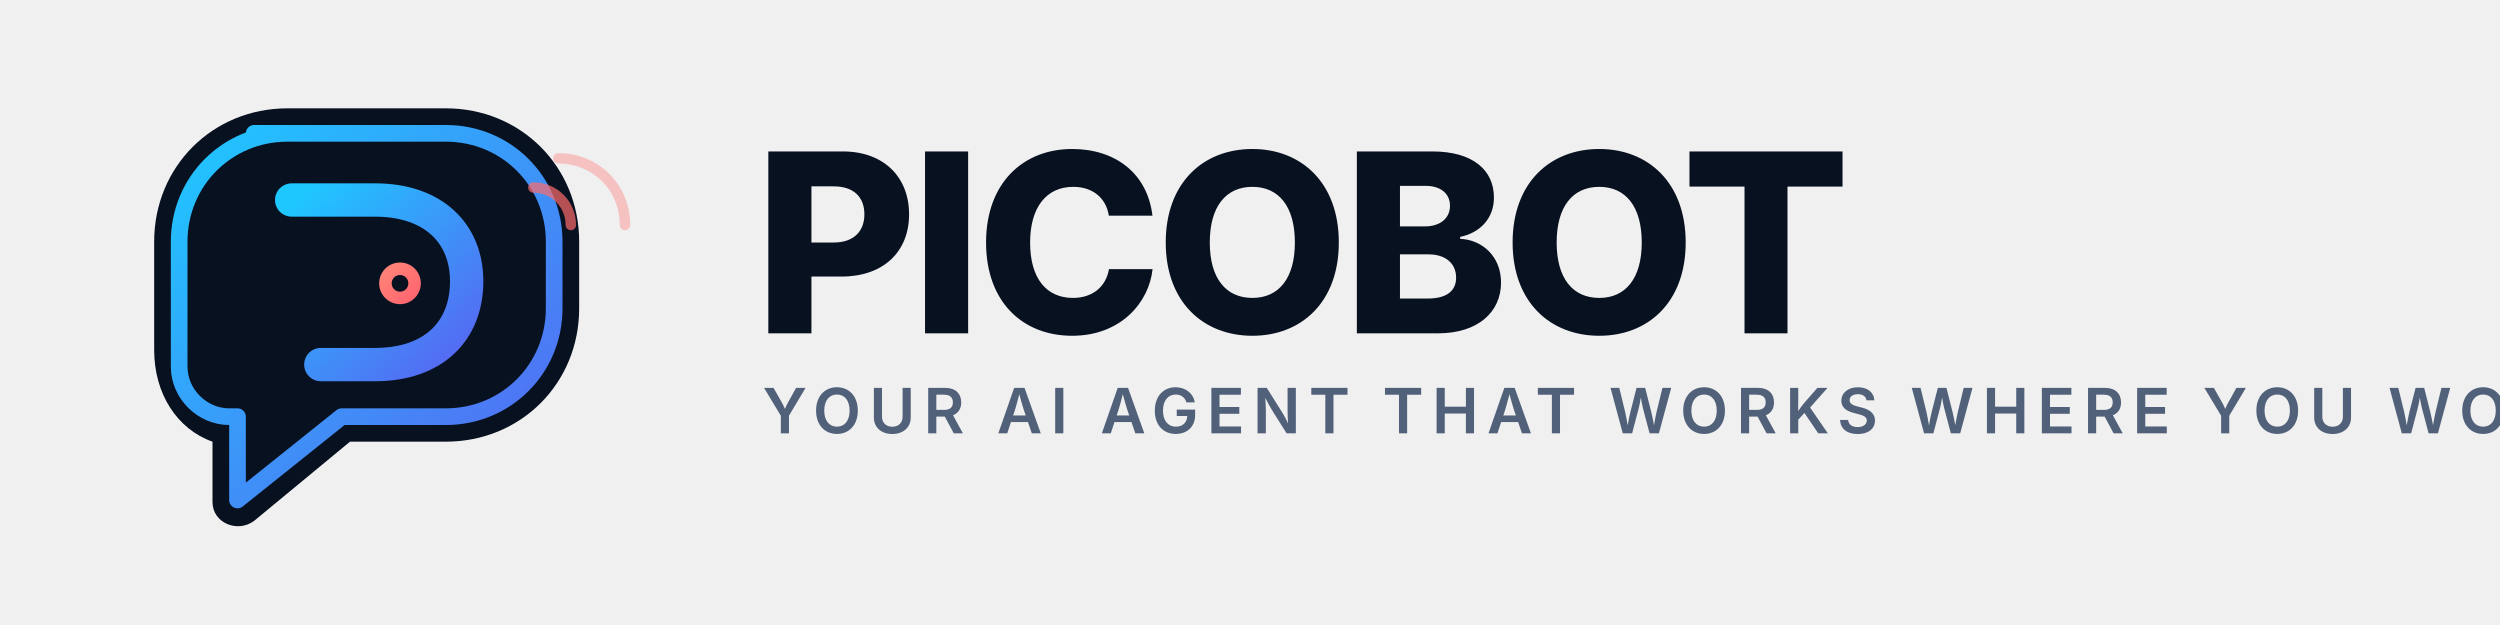
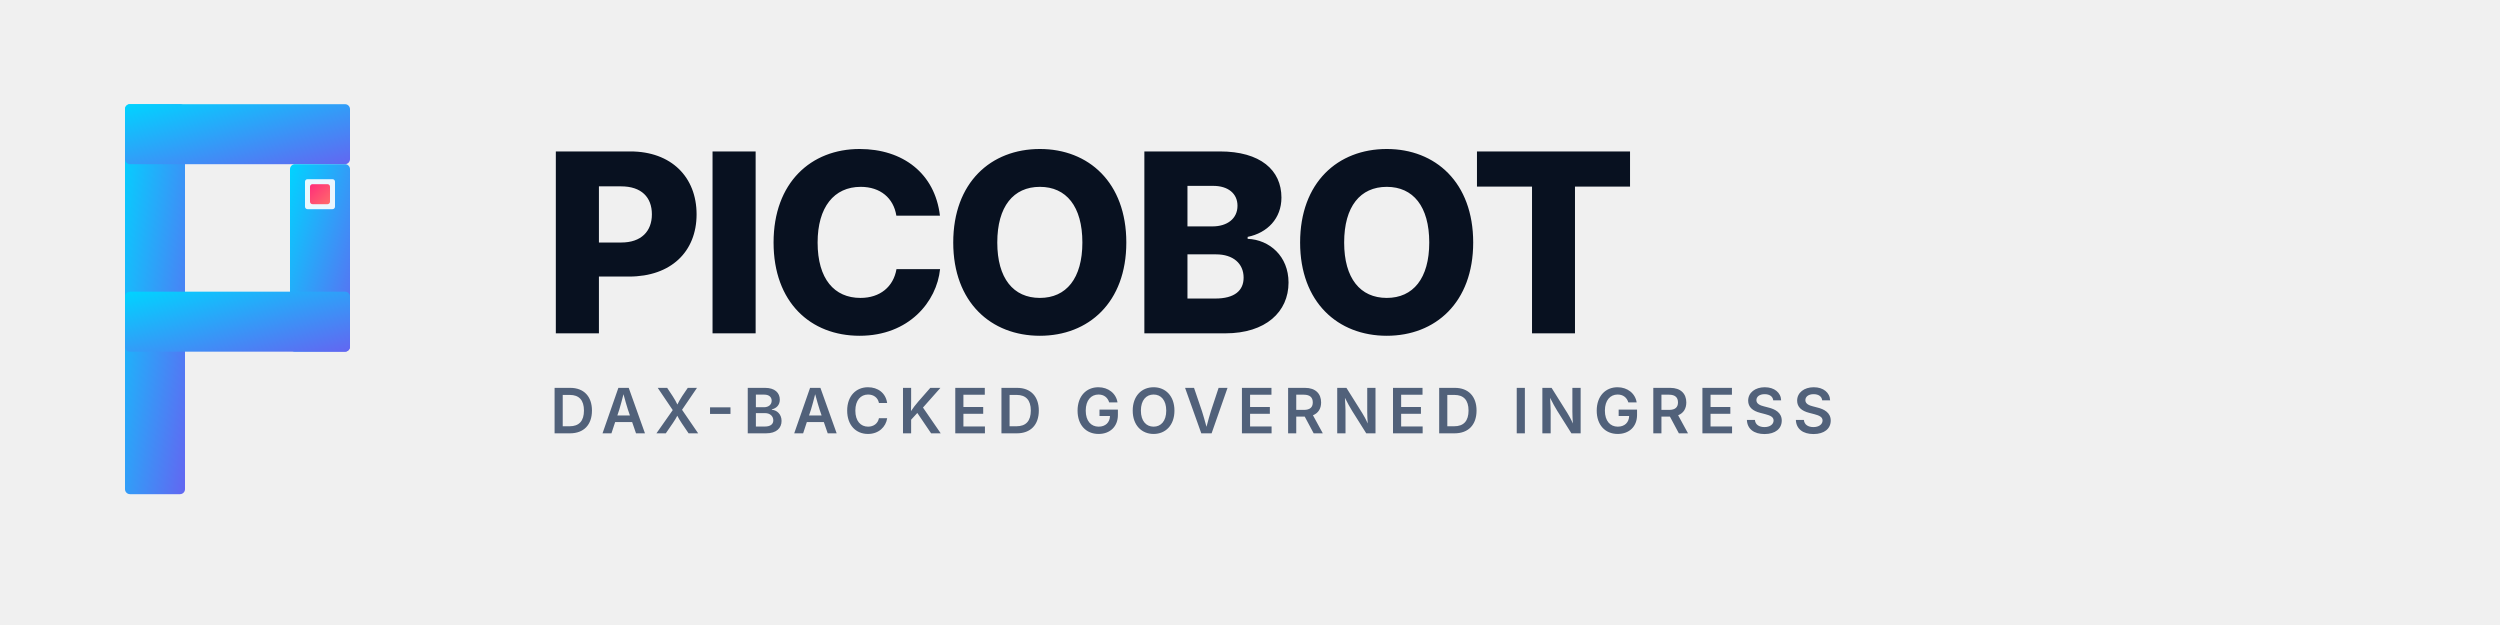
<svg xmlns="http://www.w3.org/2000/svg" width="1200" height="300" viewBox="0 0 1200 300">
  <defs>
-     <linearGradient id="signal" x1="0%" y1="0%" x2="100%" y2="100%">
-       <stop offset="0%" stop-color="#1EC8FF" />
-       <stop offset="100%" stop-color="#5865F2" />
+     <linearGradient id="primary-grad" x1="0%" y1="0%" x2="100%" y2="100%">
+       <stop offset="0%" stop-color="#00D4FF" />
+       <stop offset="100%" stop-color="#6366F1" />
    </linearGradient>
-     <linearGradient id="core" x1="0%" y1="0%" x2="100%" y2="100%">
-       <stop offset="0%" stop-color="#FF8A7A" />
-       <stop offset="100%" stop-color="#FF5F6D" />
+     <linearGradient id="accent-grad" x1="0%" y1="0%" x2="100%" y2="100%">
+       <stop offset="0%" stop-color="#FF2D7A" />
+       <stop offset="100%" stop-color="#FF6B6B" />
    </linearGradient>
  </defs>
-   <g transform="translate(74,52)">
-     <path d="M48 0h92c36 0 64 28 64 64v32c0 36-28 64-64 64H94l-46 38c-8 6-20 1-20-9v-29C11 154 0 137 0 116V64C0 28 28 0 64 0h-16z" fill="#081120" />
-     <path d="M48 12h92c29 0 52 23 52 52v32c0 29-23 52-52 52H90l-50 40v-40H36c-13 0-24-11-24-24V64c0-29 23-52 52-52h-16z" fill="none" stroke="url(#signal)" stroke-width="8" stroke-linejoin="round" />
-     <path d="M66 44v78" fill="none" stroke="url(#signal)" stroke-width="16" stroke-linecap="round" />
-     <path d="M66 44h40c28 0 44 16 44 39 0 24-16 40-44 40H80" fill="none" stroke="url(#signal)" stroke-width="16" stroke-linecap="round" stroke-linejoin="round" />
-     <circle cx="118" cy="84" r="10" fill="url(#core)" />
-     <circle cx="118" cy="84" r="4" fill="#081120" />
-     <path d="M182 38c10 0 18 8 18 18" fill="none" stroke="#FF6B6B" stroke-width="5" stroke-linecap="round" opacity="0.7" />
-     <path d="M194 24c18 0 32 14 32 32" fill="none" stroke="#FF6B6B" stroke-width="5" stroke-linecap="round" opacity="0.35" />
+   <g transform="translate(60, 50) scale(0.6)">
+     <rect x="0" y="0" width="48" height="312" rx="4" fill="url(#primary-grad)" />
+     <rect x="0" y="0" width="180" height="48" rx="4" fill="url(#primary-grad)" />
+     <rect x="132" y="48" width="48" height="150" rx="4" fill="url(#primary-grad)" />
+     <rect x="0" y="150" width="180" height="48" rx="4" fill="url(#primary-grad)" />
+     <rect x="144" y="60" width="24" height="24" rx="2" fill="#FFFFFF" opacity="0.9" />
+     <rect x="148" y="64" width="16" height="16" rx="2" fill="url(#accent-grad)" />
  </g>
-   <text x="362" y="160" font-family="Inter, -apple-system, BlinkMacSystemFont, 'Segoe UI', Helvetica, Arial, sans-serif" font-size="120" font-weight="800" letter-spacing="-3" fill="#081120">
+   <text x="260" y="160" font-family="Inter, -apple-system, BlinkMacSystemFont, 'Segoe UI', Helvetica, Arial, sans-serif" font-size="120" font-weight="800" letter-spacing="-3" fill="#081120">
    PICOBOT
  </text>
-   <text x="366" y="208" font-family="Inter, -apple-system, BlinkMacSystemFont, 'Segoe UI', Helvetica, Arial, sans-serif" font-size="30" font-weight="600" letter-spacing="4" fill="#51617A">
-     YOUR AI AGENT THAT WORKS WHERE YOU WORK
+   <text x="264" y="208" font-family="Inter, -apple-system, BlinkMacSystemFont, 'Segoe UI', Helvetica, Arial, sans-serif" font-size="30" font-weight="600" letter-spacing="4" fill="#51617A">
+     DAX-BACKED GOVERNED INGRESS
  </text>
</svg>
